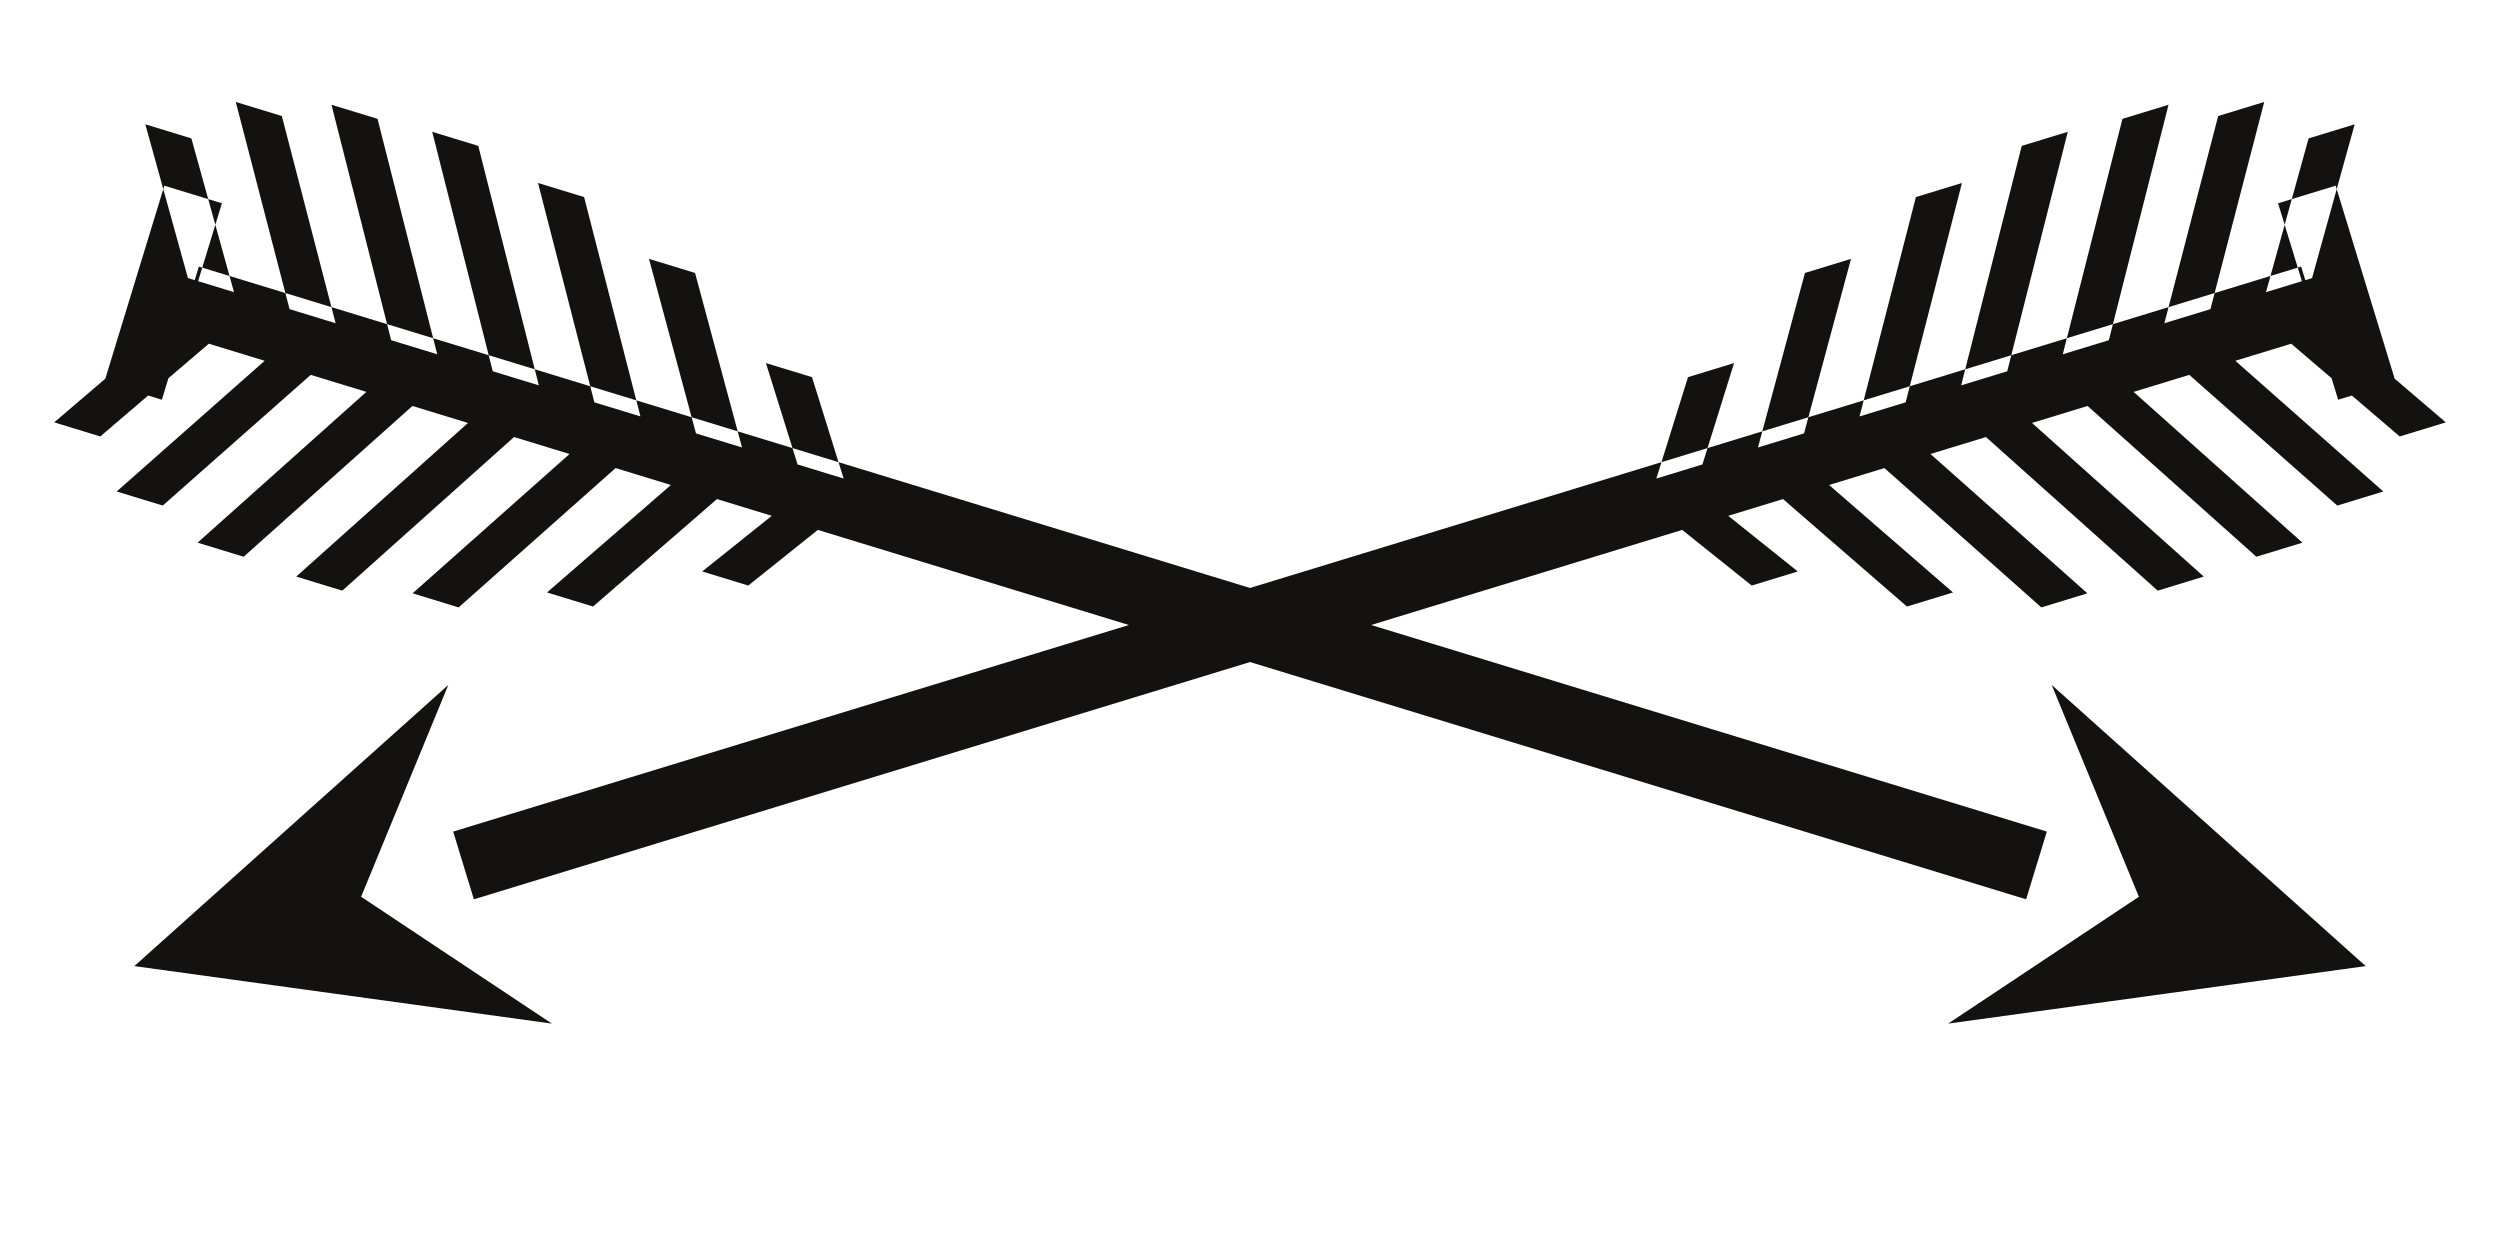
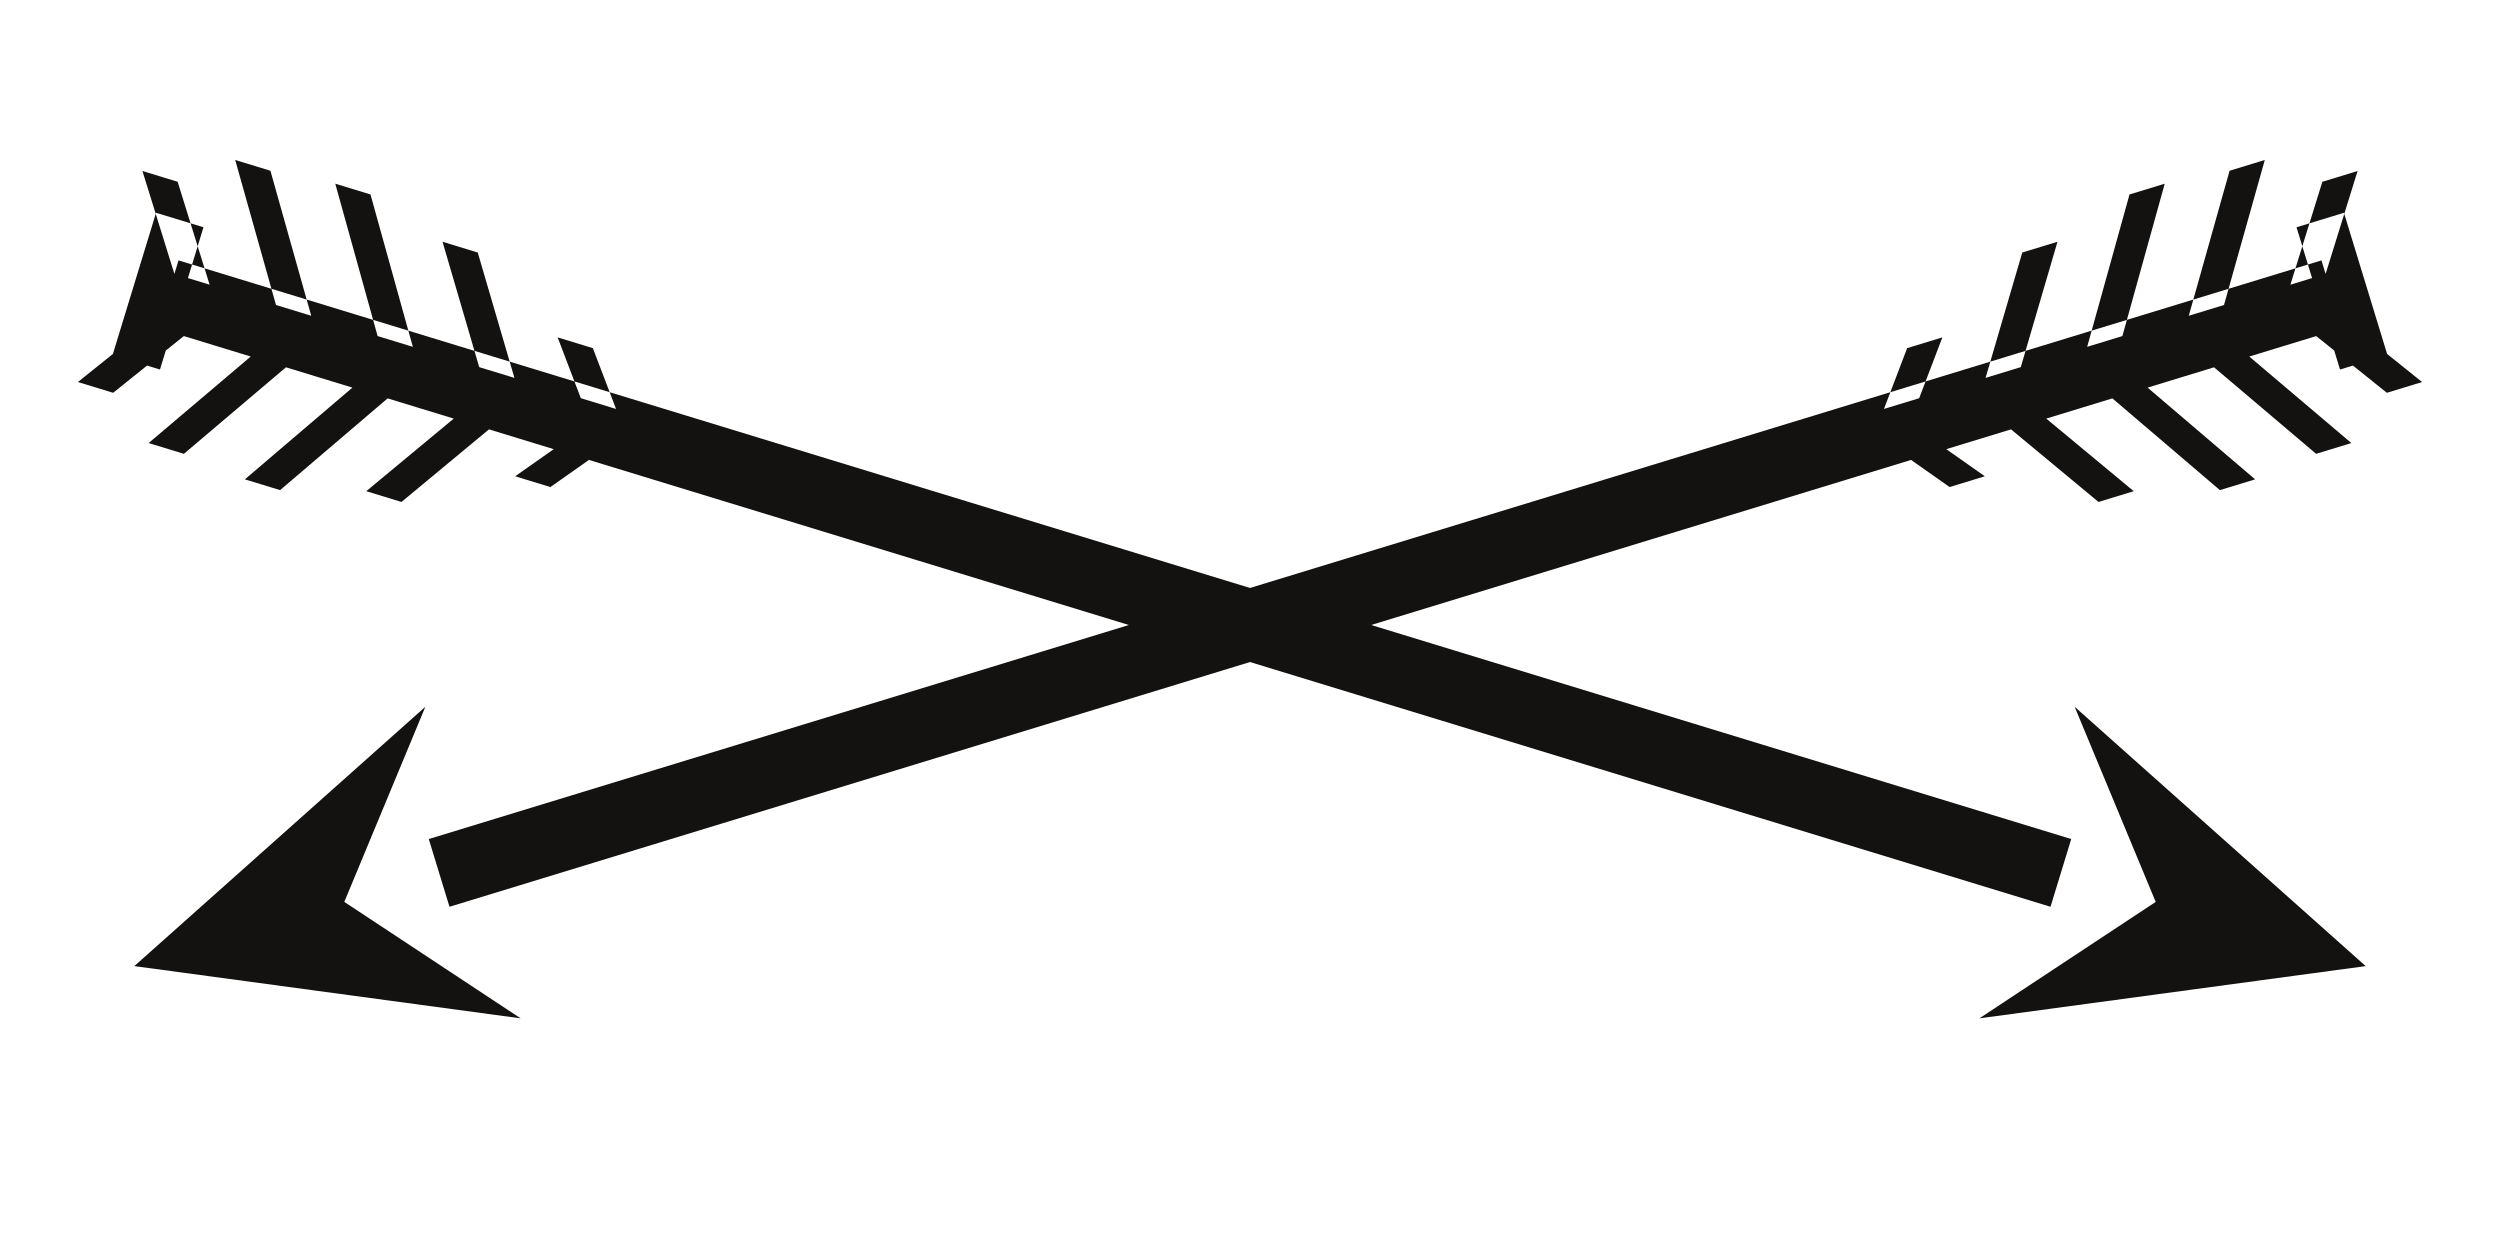
<svg xmlns="http://www.w3.org/2000/svg" viewBox="0.00 0.00 600.00 300.00" width="600" height="300">
  <g fill="#141210">
    <g transform="translate(300.00,150.00) rotate(17.00) scale(1,1)">
-       <path d="M -266.40 -8.50 L 197.38 -8.50 L 197.38 8.50 L -266.40 8.50 Z M 280.00 0.00 L 188.20 -42.50 L 223.08 0.00 L 188.20 42.50 Z M -280.00 -24.65 L -265.55 -24.65 L -265.55 24.65 L -280.00 24.65 Z M -268.10 -5.10 L -256.54 -5.10 L -277.11 -37.40 L -288.67 -37.40 Z M -242.60 -5.10 L -231.04 -5.10 L -257.92 -48.88 L -269.48 -48.88 Z M -217.10 -5.10 L -205.54 -5.10 L -235.76 -54.95 L -247.32 -54.95 Z M -191.60 -5.10 L -180.04 -5.10 L -210.74 -55.81 L -222.30 -55.81 Z M -166.10 -5.10 L -154.54 -5.10 L -182.86 -51.49 L -194.42 -51.49 Z M -140.60 -5.10 L -129.04 -5.10 L -152.07 -41.86 L -163.63 -41.86 Z M -115.10 -5.10 L -103.54 -5.10 L -117.92 -26.15 L -129.48 -26.15 Z M -268.10 5.10 L -256.54 5.10 L -277.11 37.40 L -288.67 37.40 Z M -242.60 5.10 L -231.04 5.10 L -257.92 48.88 L -269.48 48.88 Z M -217.10 5.10 L -205.54 5.10 L -235.76 54.95 L -247.32 54.95 Z M -191.60 5.10 L -180.04 5.10 L -210.74 55.81 L -222.30 55.81 Z M -166.10 5.10 L -154.54 5.10 L -182.86 51.49 L -194.42 51.49 Z M -140.60 5.10 L -129.04 5.10 L -152.07 41.86 L -163.63 41.86 Z M -115.10 5.10 L -103.54 5.10 L -117.92 26.15 L -129.48 26.15 Z" />
+       <path d="M -271.50 -8.50 L 203.50 -8.50 L 203.50 8.50 L -271.50 8.50 Z M 280.00 0.00 L 195.00 -39.10 L 227.30 0.00 L 195.00 39.10 Z M -280.00 -17.85 L -268.10 -17.85 L -268.10 17.85 L -280.00 17.85 Z M -271.50 -5.10 L -262.66 -5.10 L -277.22 -26.48 L -286.06 -26.48 Z M -246.00 -5.10 L -237.16 -5.10 L -256.70 -35.52 L -265.54 -35.52 Z M -220.50 -5.10 L -211.66 -5.10 L -232.07 -37.10 L -240.91 -37.10 Z M -195.00 -5.10 L -186.16 -5.10 L -203.38 -31.30 L -212.22 -31.30 Z M -169.50 -5.10 L -160.66 -5.10 L -170.25 -17.43 L -179.09 -17.43 Z M -271.50 5.10 L -262.66 5.10 L -277.22 26.48 L -286.06 26.48 Z M -246.00 5.10 L -237.16 5.10 L -256.70 35.52 L -265.54 35.52 Z M -220.50 5.10 L -211.66 5.10 L -232.07 37.10 L -240.91 37.10 Z M -195.00 5.10 L -186.16 5.10 L -203.38 31.30 L -212.22 31.30 Z M -169.50 5.10 L -160.66 5.10 L -170.25 17.43 L -179.09 17.43 Z" />
    </g>
    <g transform="translate(300.00,150.00) rotate(-17.00) scale(-1,1)">
-       <path d="M -266.40 -8.50 L 197.38 -8.50 L 197.38 8.50 L -266.40 8.50 Z M 280.00 0.00 L 188.20 -42.50 L 223.08 0.00 L 188.20 42.50 Z M -280.00 -24.65 L -265.55 -24.65 L -265.55 24.65 L -280.00 24.65 Z M -268.10 -5.10 L -256.54 -5.10 L -277.11 -37.40 L -288.67 -37.40 Z M -242.60 -5.10 L -231.04 -5.10 L -257.92 -48.88 L -269.48 -48.88 Z M -217.10 -5.10 L -205.54 -5.10 L -235.76 -54.95 L -247.32 -54.95 Z M -191.60 -5.10 L -180.04 -5.10 L -210.74 -55.81 L -222.30 -55.81 Z M -166.10 -5.10 L -154.54 -5.10 L -182.86 -51.49 L -194.42 -51.49 Z M -140.60 -5.10 L -129.04 -5.10 L -152.07 -41.86 L -163.63 -41.86 Z M -115.10 -5.10 L -103.54 -5.10 L -117.92 -26.15 L -129.48 -26.15 Z M -268.10 5.10 L -256.54 5.10 L -277.11 37.40 L -288.67 37.40 Z M -242.60 5.10 L -231.04 5.10 L -257.92 48.88 L -269.48 48.88 Z M -217.10 5.10 L -205.54 5.10 L -235.76 54.95 L -247.32 54.95 Z M -191.60 5.10 L -180.04 5.10 L -210.74 55.81 L -222.30 55.81 Z M -166.10 5.10 L -154.54 5.10 L -182.86 51.49 L -194.42 51.49 Z M -140.60 5.10 L -129.04 5.10 L -152.07 41.86 L -163.63 41.86 Z M -115.10 5.10 L -103.54 5.10 L -117.92 26.15 L -129.48 26.15 Z" />
+       <path d="M -271.50 -8.50 L 203.50 -8.50 L 203.50 8.50 L -271.50 8.50 Z M 280.00 0.00 L 195.00 -39.10 L 227.30 0.00 L 195.00 39.10 Z M -280.00 -17.85 L -268.10 -17.85 L -268.10 17.85 L -280.00 17.85 Z M -271.50 -5.10 L -262.66 -5.10 L -277.22 -26.48 L -286.06 -26.48 Z M -246.00 -5.10 L -237.16 -5.10 L -256.70 -35.52 L -265.54 -35.52 Z M -220.50 -5.10 L -211.66 -5.10 L -232.07 -37.10 L -240.91 -37.10 Z M -195.00 -5.10 L -186.16 -5.10 L -203.38 -31.30 L -212.22 -31.30 Z M -169.50 -5.10 L -160.66 -5.10 L -170.25 -17.43 L -179.09 -17.43 Z M -271.50 5.10 L -262.66 5.10 L -277.22 26.48 L -286.06 26.48 Z M -246.00 5.10 L -237.16 5.10 L -256.70 35.52 L -265.54 35.52 Z M -220.50 5.10 L -211.66 5.10 L -232.07 37.10 L -240.91 37.10 Z M -195.00 5.10 L -186.16 5.10 L -203.38 31.30 L -212.22 31.30 Z M -169.50 5.10 L -160.66 5.10 L -170.25 17.43 L -179.09 17.43 Z" />
    </g>
  </g>
</svg>
